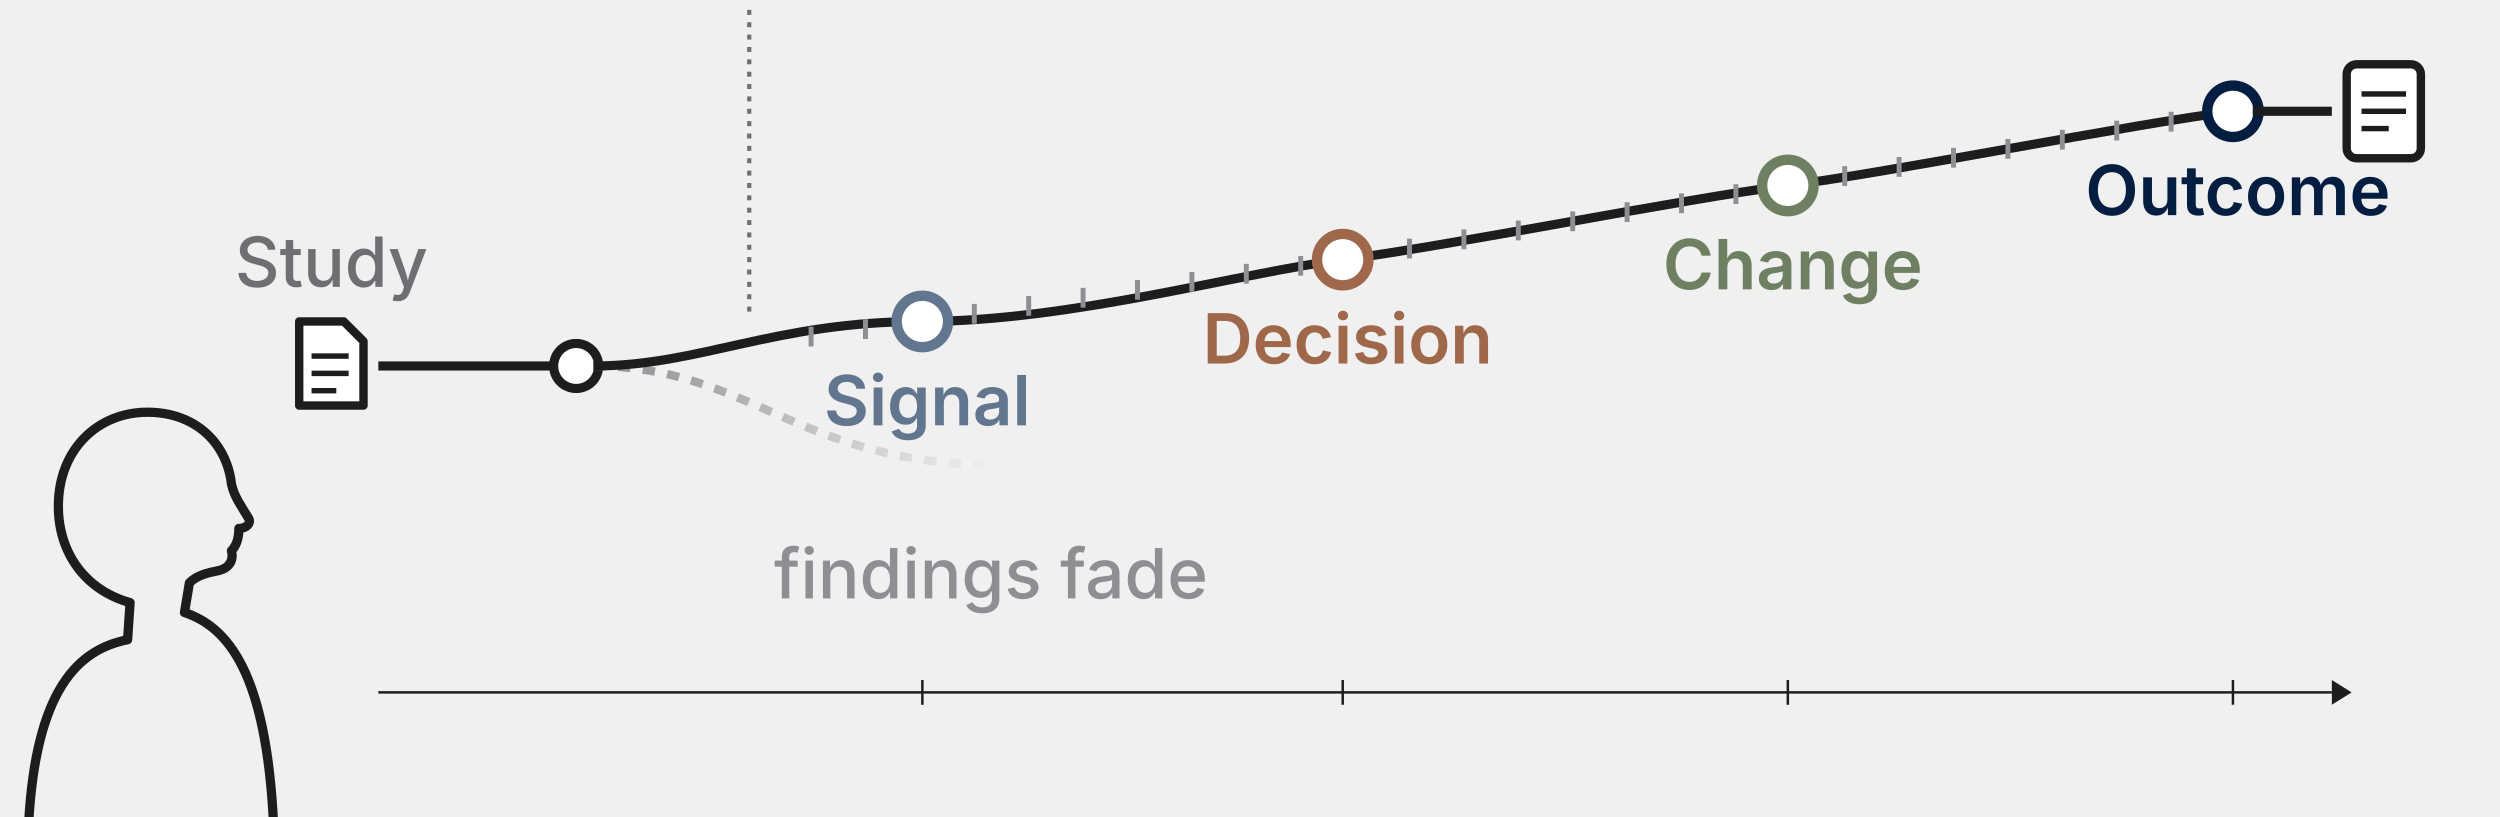
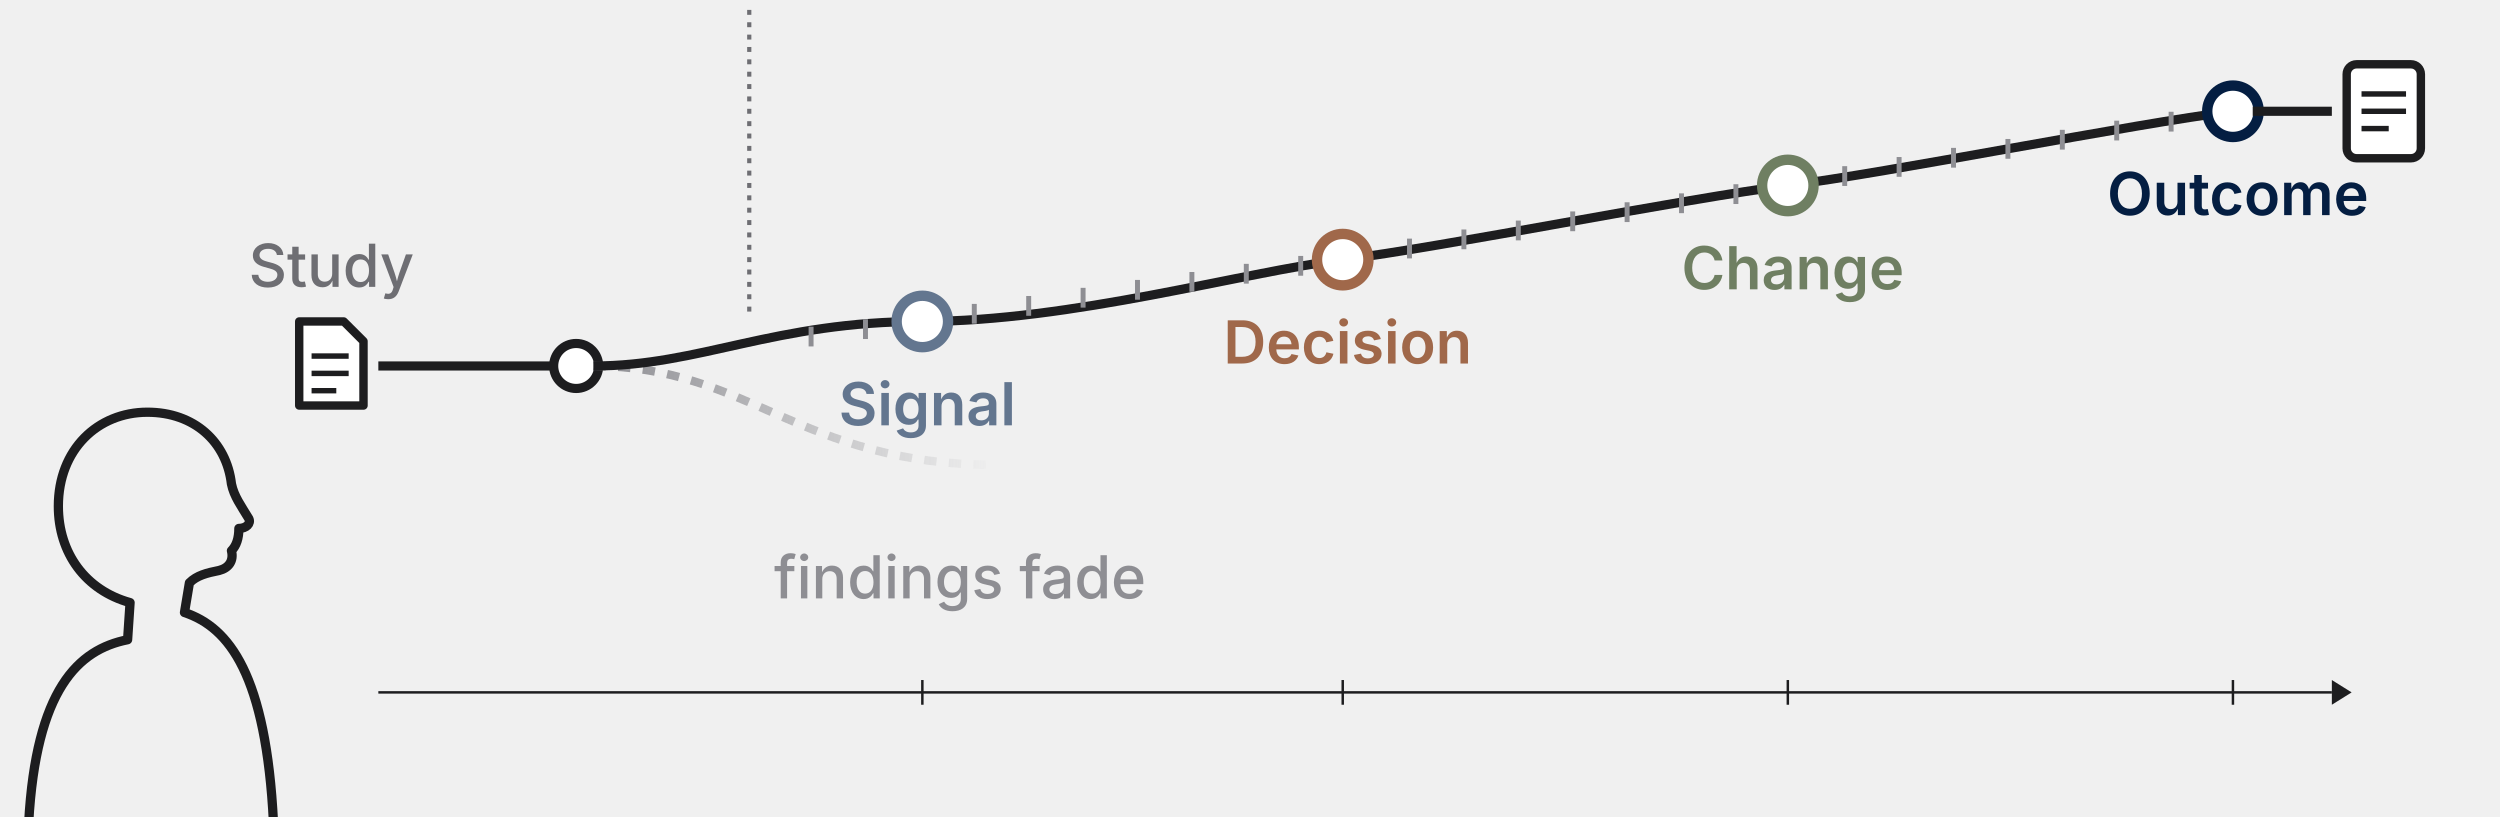
<svg xmlns="http://www.w3.org/2000/svg" viewBox="17 20 1011 330" font-family="-apple-system, BlinkMacSystemFont, 'SF Pro Text', 'Helvetica Neue', Inter, Arial, sans-serif">
  <g transform="translate(-6.4 117.7) scale(0.5)">
    <path d="M70 470 C76 362 110 330 150 322 L152 292 C116 282 94 252 94 214 C94 168 126 138 166 138 C204 138 230 162 234 196 C236 206 242 214 248 224 C250 228 246 232 240 232 C240 240 238 246 234 250 C236 258 232 264 224 266 C214 268 206 270 200 276 L196 300 C232 312 262 350 268 470" fill="none" stroke="#1d1d1f" stroke-width="7.5" stroke-linejoin="round" />
  </g>
  <g fill="#fff" stroke="#1d1d1f" stroke-width="3.4" stroke-linejoin="round">
    <path d="M138 150 h18 l8 8 v26 h-26z" />
    <path d="M143 164 h15 M143 171 h15 M143 178 h10" stroke-width="2.2" fill="none" />
  </g>
  <line x1="170" y1="168" x2="250" y2="168" stroke="#1d1d1f" stroke-width="3.7" />
  <circle cx="250" cy="168" r="9.1" fill="#fff" stroke="#1d1d1f" stroke-width="3.7" />
  <defs>
    <linearGradient id="fade" x1="0" x2="1">
      <stop offset="0" stop-color="#8e8e93" stop-opacity="1" />
      <stop offset="1" stop-color="#8e8e93" stop-opacity="0" />
    </linearGradient>
  </defs>
  <path d="M257 168 C320 168, 340 208, 420 208" fill="none" stroke="url(#fade)" stroke-width="3.4" stroke-dasharray="5 5" />
  <path d="M257 168 C300 168, 330 150, 390 150 S 520 130, 560 125 S 700 100, 740 95 S 880 70, 920 65" fill="none" stroke="#1d1d1f" stroke-width="3.7" />
  <line x1="320" y1="146" x2="320" y2="22" stroke="#6e6e73" stroke-width="1.7" stroke-dasharray="2 3" />
  <line x1="345" y1="152.1" x2="345" y2="160.1" stroke="#8e8e93" stroke-width="2" />
  <line x1="367" y1="149.1" x2="367" y2="157.1" stroke="#8e8e93" stroke-width="2" />
  <line x1="389" y1="146.1" x2="389" y2="154.1" stroke="#8e8e93" stroke-width="2" />
  <line x1="411" y1="142.9" x2="411" y2="150.9" stroke="#8e8e93" stroke-width="2" />
  <line x1="433" y1="139.7" x2="433" y2="147.7" stroke="#8e8e93" stroke-width="2" />
  <line x1="455" y1="136.4" x2="455" y2="144.4" stroke="#8e8e93" stroke-width="2" />
  <line x1="477" y1="133.2" x2="477" y2="141.2" stroke="#8e8e93" stroke-width="2" />
  <line x1="499" y1="130" x2="499" y2="138" stroke="#8e8e93" stroke-width="2" />
  <line x1="521" y1="126.7" x2="521" y2="134.7" stroke="#8e8e93" stroke-width="2" />
  <line x1="543" y1="123.5" x2="543" y2="131.5" stroke="#8e8e93" stroke-width="2" />
  <line x1="565" y1="120.2" x2="565" y2="128.2" stroke="#8e8e93" stroke-width="2" />
  <line x1="587" y1="116.5" x2="587" y2="124.5" stroke="#8e8e93" stroke-width="2" />
  <line x1="609" y1="112.8" x2="609" y2="120.8" stroke="#8e8e93" stroke-width="2" />
  <line x1="631" y1="109.2" x2="631" y2="117.2" stroke="#8e8e93" stroke-width="2" />
  <line x1="653" y1="105.5" x2="653" y2="113.5" stroke="#8e8e93" stroke-width="2" />
  <line x1="675" y1="101.8" x2="675" y2="109.8" stroke="#8e8e93" stroke-width="2" />
  <line x1="697" y1="98.2" x2="697" y2="106.2" stroke="#8e8e93" stroke-width="2" />
  <line x1="719" y1="94.5" x2="719" y2="102.5" stroke="#8e8e93" stroke-width="2" />
  <line x1="741" y1="90.8" x2="741" y2="98.8" stroke="#8e8e93" stroke-width="2" />
  <line x1="763" y1="87.2" x2="763" y2="95.2" stroke="#8e8e93" stroke-width="2" />
  <line x1="785" y1="83.5" x2="785" y2="91.5" stroke="#8e8e93" stroke-width="2" />
  <line x1="807" y1="79.8" x2="807" y2="87.8" stroke="#8e8e93" stroke-width="2" />
  <line x1="829" y1="76.2" x2="829" y2="84.2" stroke="#8e8e93" stroke-width="2" />
  <line x1="851" y1="72.5" x2="851" y2="80.5" stroke="#8e8e93" stroke-width="2" />
  <line x1="873" y1="68.8" x2="873" y2="76.8" stroke="#8e8e93" stroke-width="2" />
  <line x1="895" y1="65.2" x2="895" y2="73.2" stroke="#8e8e93" stroke-width="2" />
  <circle cx="390" cy="150" r="10.4" fill="#fff" stroke="#63768f" stroke-width="4.2" />
  <circle cx="560" cy="125" r="10.4" fill="#fff" stroke="#a0684a" stroke-width="4.2" />
  <circle cx="740" cy="95" r="10.4" fill="#fff" stroke="#6f7f62" stroke-width="4.2" />
  <circle cx="920" cy="65" r="10.4" fill="#fff" stroke="#041e42" stroke-width="4.2" />
  <line x1="928" y1="65" x2="960" y2="65" stroke="#1d1d1f" stroke-width="3.7" />
  <g transform="translate(966 46)">
    <rect x="0" y="0" width="30" height="38" rx="4" fill="#fff" stroke="#1d1d1f" stroke-width="3.4" />
    <path d="M6 12 h18 M6 19 h18 M6 26 h11" stroke="#1d1d1f" stroke-width="2.2" />
  </g>
  <line x1="170" y1="300" x2="960" y2="300" stroke="#1d1d1f" />
  <path d="M960 295 l8 5 l-8 5" fill="#1d1d1f" />
  <line x1="390" y1="295" x2="390" y2="305" stroke="#1d1d1f" />
  <line x1="560" y1="295" x2="560" y2="305" stroke="#1d1d1f" />
  <line x1="740" y1="295" x2="740" y2="305" stroke="#1d1d1f" />
  <line x1="920" y1="295" x2="920" y2="305" stroke="#1d1d1f" />
-   <text x="151" y="136" text-anchor="middle" font-size="28" font-weight="500" fill="#6e6e73">Study</text>
-   <text x="392" y="192" text-anchor="middle" font-size="28" font-weight="600" fill="#63768f">Signal</text>
-   <text x="562" y="167" text-anchor="middle" font-size="28" font-weight="600" fill="#a0684a">Decision</text>
-   <text x="742" y="137" text-anchor="middle" font-size="28" font-weight="600" fill="#6f7f62">Change</text>
-   <text x="922" y="107" text-anchor="middle" font-size="28" font-weight="600" fill="#041e42">Outcome</text>
-   <text x="330" y="262" text-anchor="start" font-size="28" font-weight="500" fill="#8e8e93">findings fade</text>
+   <text x="151" y="136" text-anchor="middle" font-size="24" font-weight="500" fill="#6e6e73">Study</text>
+   <text x="392" y="192" text-anchor="middle" font-size="24" font-weight="600" fill="#63768f">Signal</text>
+   <text x="562" y="167" text-anchor="middle" font-size="24" font-weight="600" fill="#a0684a">Decision</text>
+   <text x="742" y="137" text-anchor="middle" font-size="24" font-weight="600" fill="#6f7f62">Change</text>
+   <text x="922" y="107" text-anchor="middle" font-size="24" font-weight="600" fill="#041e42">Outcome</text>
+   <text x="330" y="262" text-anchor="start" font-size="24" font-weight="500" fill="#8e8e93">findings fade</text>
</svg>
